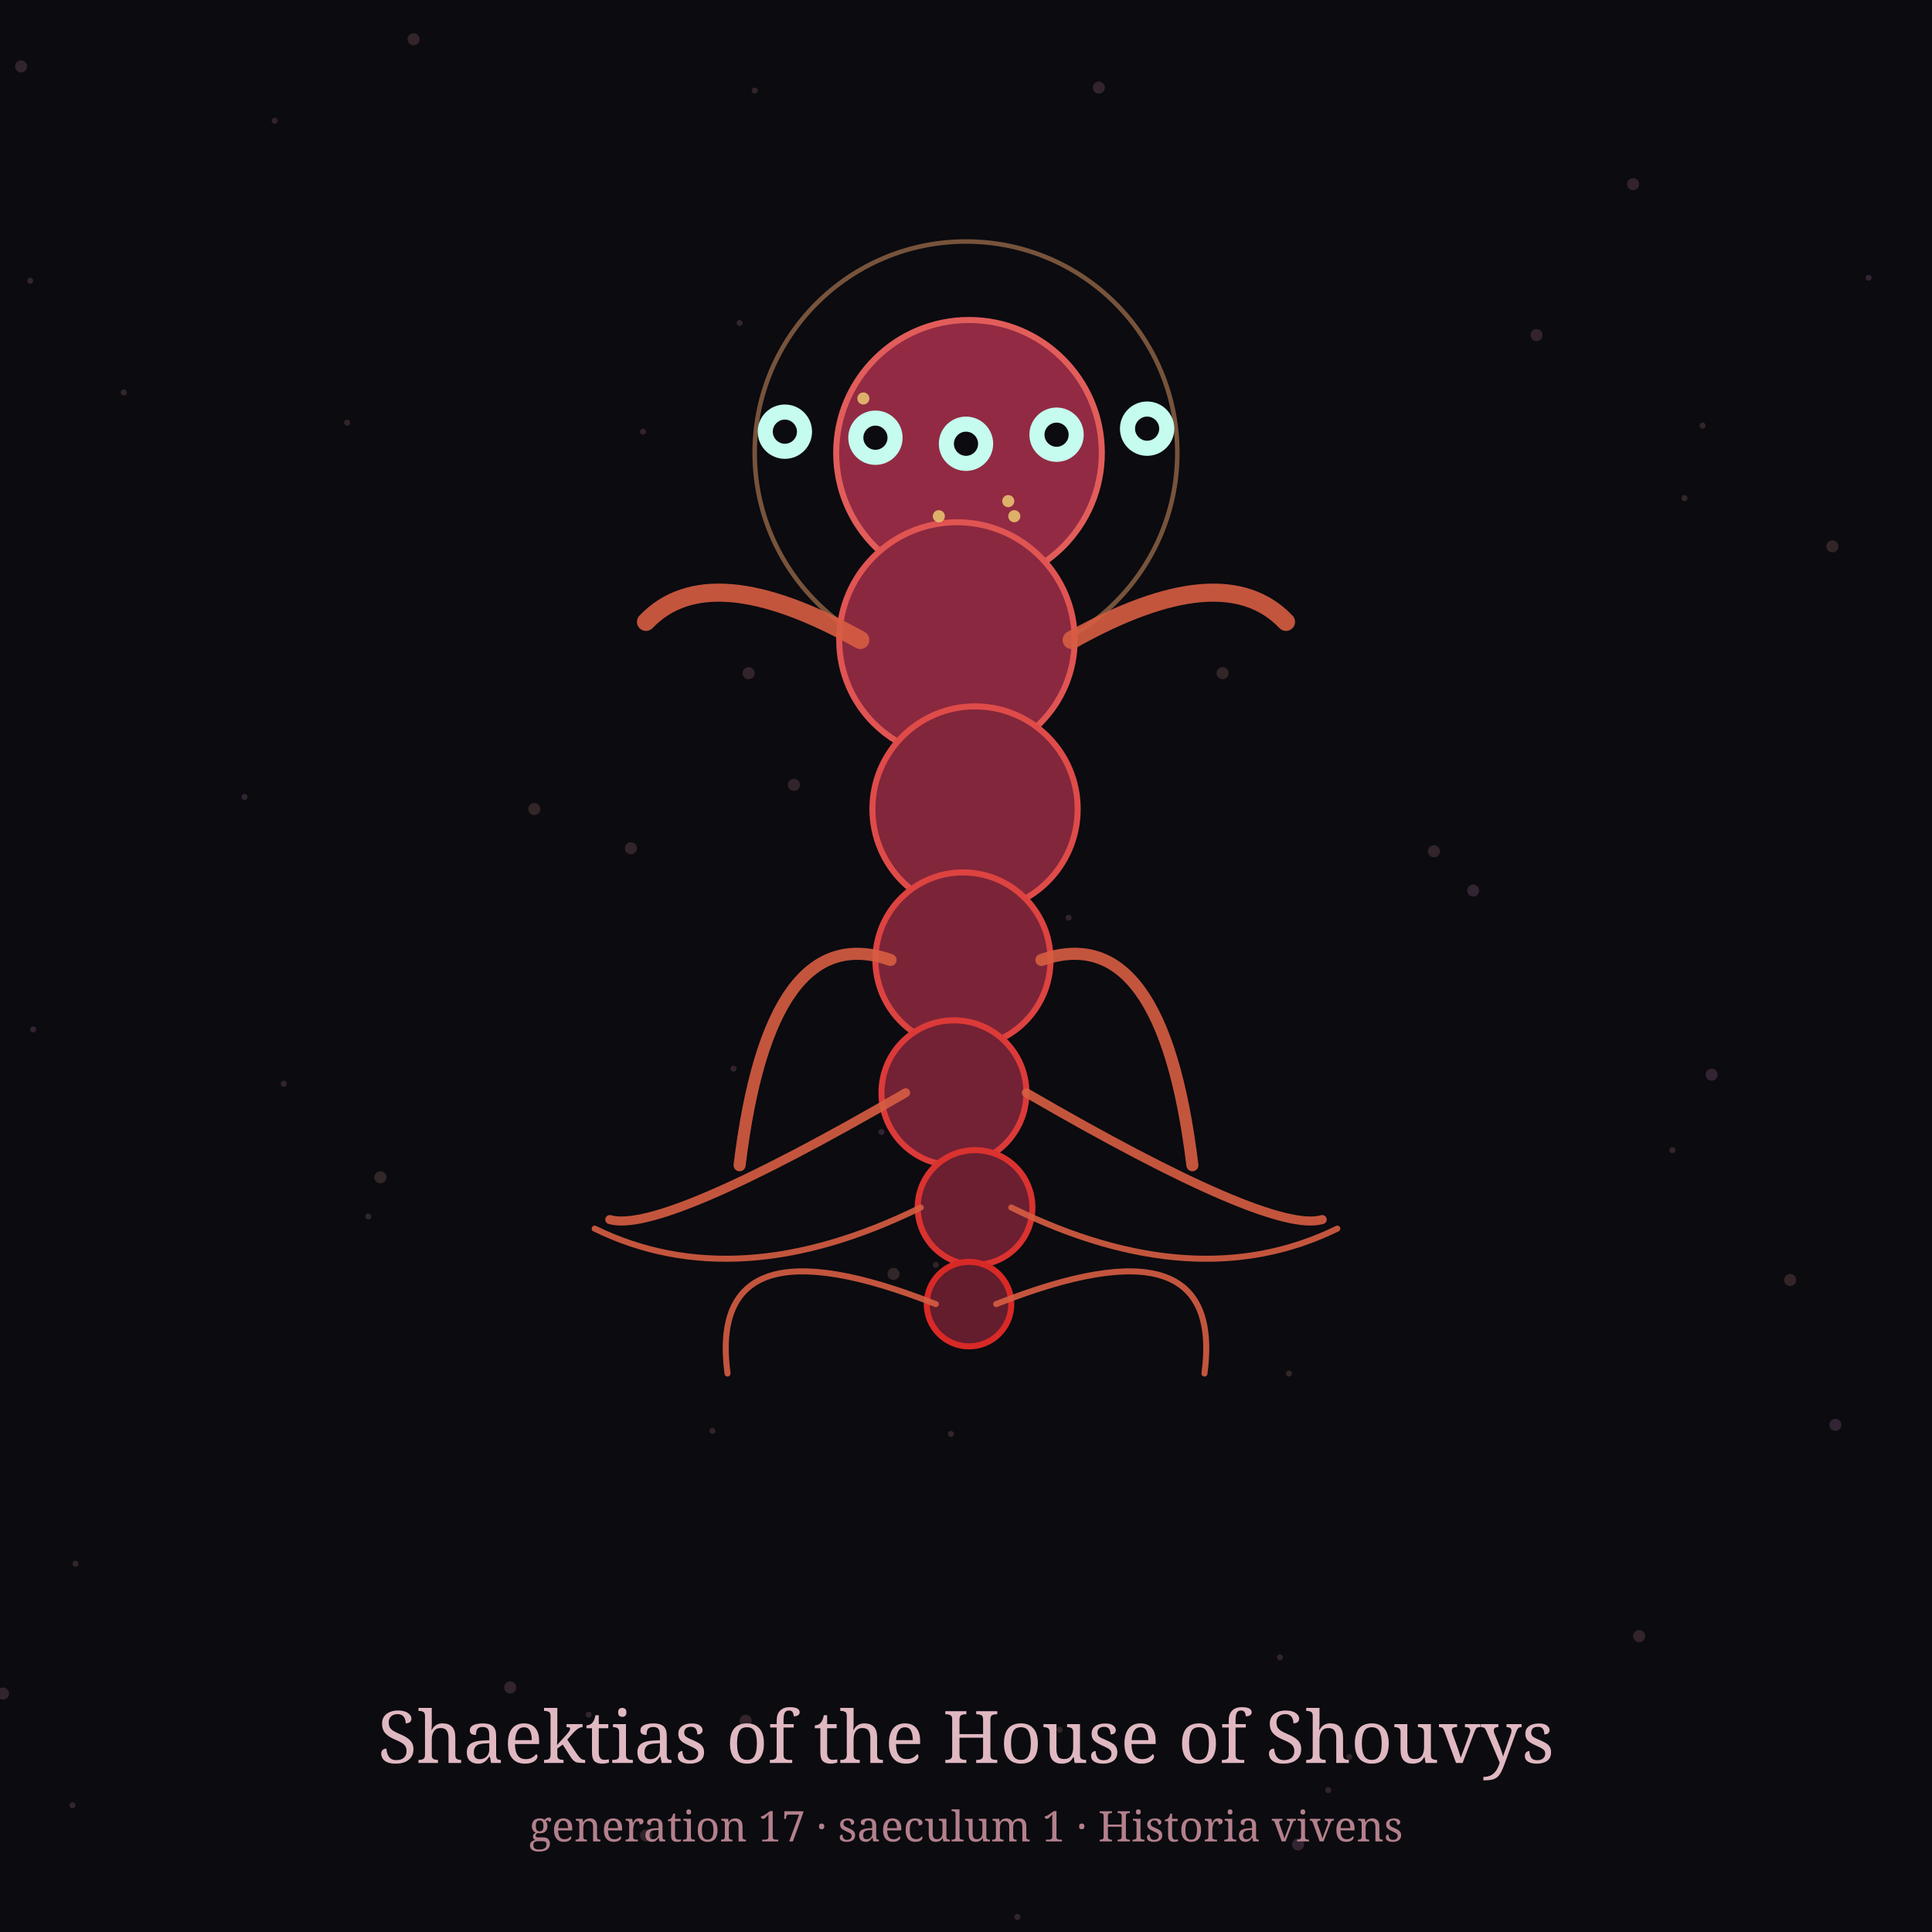
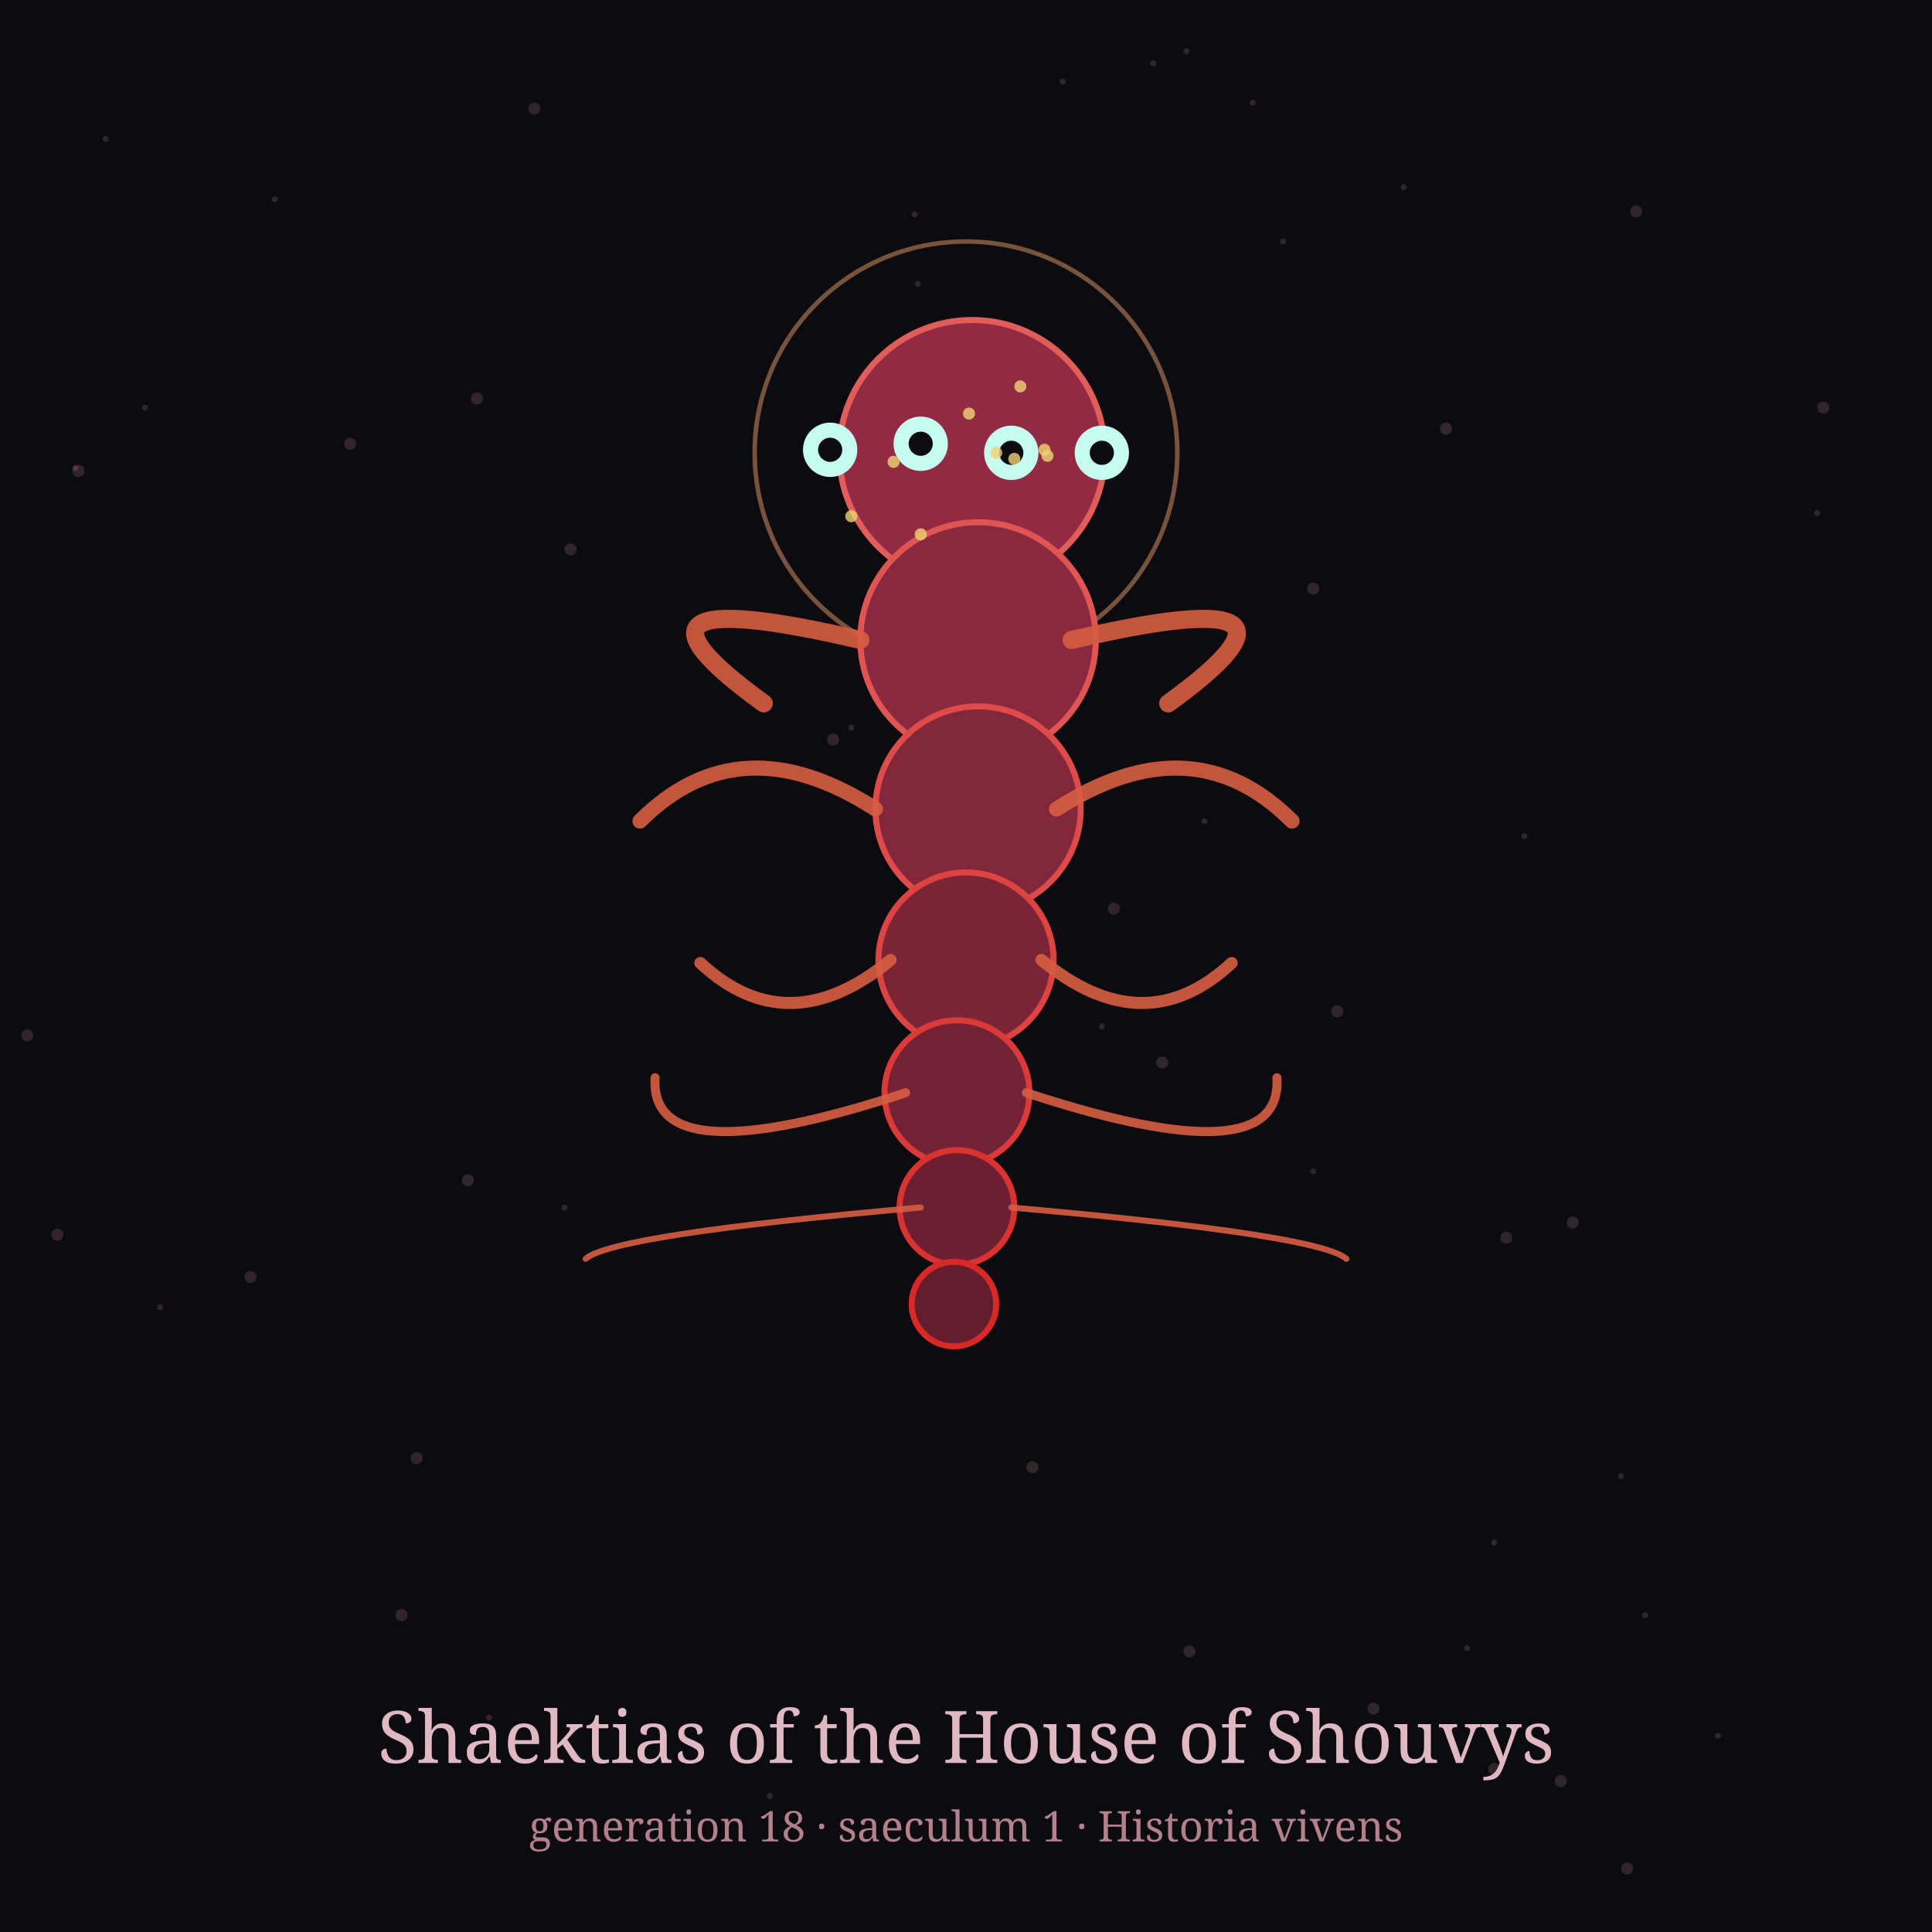
<svg xmlns="http://www.w3.org/2000/svg" width="640" height="640" viewBox="0 0 640 640">
  <rect width="640" height="640" fill="#0b0b10" />
-   <circle cx="354" cy="304" r="1" fill="hsla(346,60%,75%,0.18)" />
-   <circle cx="427" cy="455" r="1" fill="hsla(16,60%,75%,0.18)" />
-   <circle cx="310" cy="419" r="1" fill="hsla(349,60%,75%,0.18)" />
-   <circle cx="608" cy="472" r="2" fill="hsla(318,60%,75%,0.18)" />
-   <circle cx="313" cy="193" r="1" fill="hsla(338,60%,75%,0.18)" />
-   <circle cx="564" cy="141" r="1" fill="hsla(13,60%,75%,0.18)" />
-   <circle cx="169" cy="559" r="2" fill="hsla(337,60%,75%,0.18)" />
-   <circle cx="94" cy="359" r="1" fill="hsla(338,60%,75%,0.18)" />
-   <circle cx="245" cy="107" r="1" fill="hsla(326,60%,75%,0.18)" />
-   <circle cx="209" cy="281" r="2" fill="hsla(348,60%,75%,0.18)" />
-   <circle cx="475" cy="282" r="2" fill="hsla(357,60%,75%,0.18)" />
-   <circle cx="243" cy="354" r="1" fill="hsla(358,60%,75%,0.18)" />
-   <circle cx="567" cy="356" r="2" fill="hsla(316,60%,75%,0.18)" />
-   <circle cx="302" cy="149" r="2" fill="hsla(332,60%,75%,0.18)" />
-   <circle cx="81" cy="264" r="1" fill="hsla(317,60%,75%,0.18)" />
-   <circle cx="263" cy="260" r="2" fill="hsla(353,60%,75%,0.18)" />
-   <circle cx="543" cy="542" r="2" fill="hsla(358,60%,75%,0.18)" />
-   <circle cx="11" cy="341" r="1" fill="hsla(318,60%,75%,0.18)" />
-   <circle cx="177" cy="268" r="2" fill="hsla(9,60%,75%,0.18)" />
-   <circle cx="337" cy="635" r="1" fill="hsla(328,60%,75%,0.18)" />
-   <circle cx="430" cy="611" r="2" fill="hsla(322,60%,75%,0.18)" />
-   <circle cx="607" cy="181" r="2" fill="hsla(2,60%,75%,0.18)" />
-   <circle cx="248" cy="223" r="2" fill="hsla(351,60%,75%,0.18)" />
-   <circle cx="236" cy="474" r="1" fill="hsla(4,60%,75%,0.18)" />
-   <circle cx="10" cy="93" r="1" fill="hsla(319,60%,75%,0.18)" />
-   <circle cx="126" cy="390" r="2" fill="hsla(14,60%,75%,0.18)" />
-   <circle cx="247" cy="570" r="2" fill="hsla(356,60%,75%,0.18)" />
-   <circle cx="195" cy="568" r="1" fill="hsla(345,60%,75%,0.18)" />
-   <circle cx="509" cy="111" r="2" fill="hsla(353,60%,75%,0.18)" />
-   <circle cx="488" cy="295" r="2" fill="hsla(323,60%,75%,0.18)" />
-   <circle cx="1" cy="561" r="2" fill="hsla(334,60%,75%,0.18)" />
-   <circle cx="25" cy="518" r="1" fill="hsla(355,60%,75%,0.18)" />
-   <circle cx="250" cy="30" r="1" fill="hsla(0,60%,75%,0.18)" />
-   <circle cx="447" cy="582" r="1" fill="hsla(358,60%,75%,0.18)" />
-   <circle cx="292" cy="375" r="1" fill="hsla(318,60%,75%,0.18)" />
-   <circle cx="213" cy="143" r="1" fill="hsla(356,60%,75%,0.18)" />
-   <circle cx="7" cy="22" r="2" fill="hsla(341,60%,75%,0.18)" />
-   <circle cx="24" cy="598" r="1" fill="hsla(323,60%,75%,0.18)" />
-   <circle cx="593" cy="424" r="2" fill="hsla(4,60%,75%,0.18)" />
-   <circle cx="554" cy="381" r="1" fill="hsla(11,60%,75%,0.18)" />
-   <circle cx="336" cy="368" r="2" fill="hsla(345,60%,75%,0.18)" />
-   <circle cx="296" cy="422" r="2" fill="hsla(11,60%,75%,0.18)" />
-   <circle cx="440" cy="593" r="1" fill="hsla(4,60%,75%,0.18)" />
-   <circle cx="405" cy="223" r="2" fill="hsla(6,60%,75%,0.18)" />
-   <circle cx="137" cy="13" r="2" fill="hsla(1,60%,75%,0.18)" />
-   <circle cx="351" cy="573" r="1" fill="hsla(2,60%,75%,0.18)" />
-   <circle cx="541" cy="61" r="2" fill="hsla(351,60%,75%,0.18)" />
-   <circle cx="619" cy="92" r="1" fill="hsla(319,60%,75%,0.18)" />
-   <circle cx="364" cy="29" r="2" fill="hsla(338,60%,75%,0.18)" />
-   <circle cx="91" cy="40" r="1" fill="hsla(1,60%,75%,0.18)" />
-   <circle cx="558" cy="165" r="1" fill="hsla(16,60%,75%,0.18)" />
-   <circle cx="315" cy="475" r="1" fill="hsla(9,60%,75%,0.18)" />
-   <circle cx="41" cy="130" r="1" fill="hsla(12,60%,75%,0.18)" />
-   <circle cx="424" cy="549" r="1" fill="hsla(4,60%,75%,0.18)" />
-   <circle cx="115" cy="140" r="1" fill="hsla(5,60%,75%,0.18)" />
-   <circle cx="122" cy="403" r="1" fill="hsla(317,60%,75%,0.18)" />
-   <circle cx="339" cy="226" r="2" fill="hsla(329,60%,75%,0.18)" />
-   <circle cx="214" cy="608" r="2" fill="hsla(353,60%,75%,0.18)" />
+   <circle cx="385" cy="352" r="2" fill="hsla(322,60%,75%,0.18)" />
+   <circle cx="133" cy="535" r="2" fill="hsla(331,60%,75%,0.18)" />
+   <circle cx="91" cy="66" r="1" fill="hsla(7,60%,75%,0.18)" />
+   <circle cx="26" cy="156" r="2" fill="hsla(3,60%,75%,0.18)" />
+   <circle cx="19" cy="409" r="2" fill="hsla(357,60%,75%,0.18)" />
+   <circle cx="435" cy="195" r="2" fill="hsla(336,60%,75%,0.18)" />
+   <circle cx="537" cy="489" r="1" fill="hsla(4,60%,75%,0.18)" />
+   <circle cx="369" cy="301" r="2" fill="hsla(351,60%,75%,0.18)" />
+   <circle cx="465" cy="62" r="1" fill="hsla(4,60%,75%,0.18)" />
+   <circle cx="569" cy="575" r="1" fill="hsla(359,60%,75%,0.18)" />
+   <circle cx="138" cy="483" r="2" fill="hsla(343,60%,75%,0.18)" />
+   <circle cx="505" cy="277" r="1" fill="hsla(354,60%,75%,0.18)" />
+   <circle cx="517" cy="590" r="2" fill="hsla(330,60%,75%,0.18)" />
+   <circle cx="394" cy="547" r="2" fill="hsla(334,60%,75%,0.18)" />
+   <circle cx="162" cy="569" r="1" fill="hsla(342,60%,75%,0.18)" />
+   <circle cx="542" cy="70" r="2" fill="hsla(345,60%,75%,0.18)" />
+   <circle cx="35" cy="46" r="1" fill="hsla(2,60%,75%,0.18)" />
+   <circle cx="382" cy="21" r="1" fill="hsla(333,60%,75%,0.18)" />
+   <circle cx="158" cy="132" r="2" fill="hsla(1,60%,75%,0.18)" />
+   <circle cx="443" cy="335" r="2" fill="hsla(332,60%,75%,0.18)" />
+   <circle cx="435" cy="388" r="1" fill="hsla(337,60%,75%,0.18)" />
+   <circle cx="521" cy="405" r="2" fill="hsla(322,60%,75%,0.18)" />
+   <circle cx="305" cy="369" r="2" fill="hsla(2,60%,75%,0.18)" />
+   <circle cx="187" cy="400" r="1" fill="hsla(331,60%,75%,0.18)" />
+   <circle cx="425" cy="80" r="1" fill="hsla(323,60%,75%,0.18)" />
+   <circle cx="545" cy="535" r="1" fill="hsla(338,60%,75%,0.18)" />
+   <circle cx="310" cy="285" r="1" fill="hsla(340,60%,75%,0.18)" />
+   <circle cx="255" cy="595" r="1" fill="hsla(339,60%,75%,0.18)" />
+   <circle cx="282" cy="241" r="1" fill="hsla(347,60%,75%,0.18)" />
+   <circle cx="499" cy="410" r="2" fill="hsla(337,60%,75%,0.18)" />
+   <circle cx="415" cy="34" r="1" fill="hsla(1,60%,75%,0.18)" />
+   <circle cx="479" cy="142" r="2" fill="hsla(16,60%,75%,0.18)" />
+   <circle cx="604" cy="135" r="2" fill="hsla(12,60%,75%,0.18)" />
+   <circle cx="486" cy="546" r="1" fill="hsla(2,60%,75%,0.18)" />
+   <circle cx="9" cy="343" r="2" fill="hsla(359,60%,75%,0.18)" />
+   <circle cx="116" cy="147" r="2" fill="hsla(346,60%,75%,0.18)" />
+   <circle cx="53" cy="433" r="1" fill="hsla(355,60%,75%,0.18)" />
+   <circle cx="276" cy="245" r="2" fill="hsla(331,60%,75%,0.18)" />
+   <circle cx="313" cy="441" r="2" fill="hsla(6,60%,75%,0.18)" />
+   <circle cx="393" cy="17" r="1" fill="hsla(322,60%,75%,0.18)" />
+   <circle cx="48" cy="135" r="1" fill="hsla(15,60%,75%,0.18)" />
+   <circle cx="177" cy="36" r="2" fill="hsla(347,60%,75%,0.18)" />
+   <circle cx="365" cy="340" r="1" fill="hsla(323,60%,75%,0.18)" />
+   <circle cx="25" cy="155" r="1" fill="hsla(352,60%,75%,0.18)" />
+   <circle cx="304" cy="94" r="1" fill="hsla(2,60%,75%,0.18)" />
+   <circle cx="352" cy="27" r="1" fill="hsla(5,60%,75%,0.18)" />
+   <circle cx="155" cy="391" r="2" fill="hsla(319,60%,75%,0.18)" />
+   <circle cx="455" cy="566" r="2" fill="hsla(319,60%,75%,0.18)" />
+   <circle cx="495" cy="511" r="1" fill="hsla(8,60%,75%,0.18)" />
+   <circle cx="539" cy="619" r="2" fill="hsla(337,60%,75%,0.18)" />
+   <circle cx="83" cy="423" r="2" fill="hsla(343,60%,75%,0.18)" />
+   <circle cx="296" cy="200" r="1" fill="hsla(7,60%,75%,0.18)" />
+   <circle cx="394" cy="255" r="1" fill="hsla(13,60%,75%,0.18)" />
+   <circle cx="495" cy="586" r="2" fill="hsla(2,60%,75%,0.18)" />
+   <circle cx="399" cy="272" r="1" fill="hsla(337,60%,75%,0.18)" />
+   <circle cx="189" cy="182" r="2" fill="hsla(335,60%,75%,0.18)" />
+   <circle cx="342" cy="486" r="2" fill="hsla(13,60%,75%,0.18)" />
+   <circle cx="303" cy="71" r="1" fill="hsla(341,60%,75%,0.18)" />
+   <circle cx="290" cy="169" r="1" fill="hsla(357,60%,75%,0.18)" />
+   <circle cx="602" cy="170" r="1" fill="hsla(328,60%,75%,0.18)" />
  <circle cx="320" cy="150" r="70" fill="none" stroke="hsla(26,70%,65%,0.50)" stroke-width="1.5" />
-   <circle cx="321" cy="150" r="44" fill="hsl(346,55%,37%)" stroke="hsl(1,70%,62%)" stroke-width="2" />
-   <circle cx="317" cy="212" r="39" fill="hsl(346,55%,35%)" stroke="hsl(1,70%,60%)" stroke-width="2" />
-   <path d="M 355 212 Q 405 184 426 206" fill="none" stroke="hsla(11,65%,55%,0.90)" stroke-width="6" stroke-linecap="round" />
-   <path d="M 285 212 Q 235 184 214 206" fill="none" stroke="hsla(11,65%,55%,0.90)" stroke-width="6" stroke-linecap="round" />
-   <circle cx="323" cy="268" r="34" fill="hsl(346,55%,33%)" stroke="hsl(1,70%,58%)" stroke-width="2" />
-   <circle cx="319" cy="318" r="29" fill="hsl(346,55%,31%)" stroke="hsl(1,70%,56%)" stroke-width="2" />
-   <path d="M 345 318 Q 385 304 395 386" fill="none" stroke="hsla(11,65%,55%,0.90)" stroke-width="4" stroke-linecap="round" />
-   <path d="M 295 318 Q 255 304 245 386" fill="none" stroke="hsla(11,65%,55%,0.90)" stroke-width="4" stroke-linecap="round" />
-   <circle cx="316" cy="362" r="24" fill="hsl(346,55%,29%)" stroke="hsl(1,70%,54%)" stroke-width="2" />
-   <path d="M 340 362 Q 421 409 438 404" fill="none" stroke="hsla(11,65%,55%,0.90)" stroke-width="3" stroke-linecap="round" />
-   <path d="M 300 362 Q 219 409 202 404" fill="none" stroke="hsla(11,65%,55%,0.90)" stroke-width="3" stroke-linecap="round" />
-   <circle cx="323" cy="400" r="19" fill="hsl(346,55%,27%)" stroke="hsl(1,70%,52%)" stroke-width="2" />
-   <path d="M 335 400 Q 396 430 443 407" fill="none" stroke="hsla(11,65%,55%,0.90)" stroke-width="2" stroke-linecap="round" />
-   <path d="M 305 400 Q 244 430 197 407" fill="none" stroke="hsla(11,65%,55%,0.90)" stroke-width="2" stroke-linecap="round" />
-   <circle cx="321" cy="432" r="14" fill="hsl(346,55%,25%)" stroke="hsl(1,70%,50%)" stroke-width="2" />
-   <path d="M 330 432 Q 406 402 399 455" fill="none" stroke="hsla(11,65%,55%,0.90)" stroke-width="2" stroke-linecap="round" />
-   <path d="M 310 432 Q 234 402 241 455" fill="none" stroke="hsla(11,65%,55%,0.90)" stroke-width="2" stroke-linecap="round" />
-   <circle cx="320" cy="147" r="9" fill="hsl(166,90%,88%)" />
-   <circle cx="320" cy="147" r="4" fill="#0b0b10" />
-   <circle cx="290" cy="145" r="9" fill="hsl(166,90%,88%)" />
-   <circle cx="290" cy="145" r="4" fill="#0b0b10" />
-   <circle cx="350" cy="144" r="9" fill="hsl(166,90%,88%)" />
-   <circle cx="350" cy="144" r="4" fill="#0b0b10" />
-   <circle cx="260" cy="143" r="9" fill="hsl(166,90%,88%)" />
-   <circle cx="260" cy="143" r="4" fill="#0b0b10" />
-   <circle cx="380" cy="142" r="9" fill="hsl(166,90%,88%)" />
-   <circle cx="380" cy="142" r="4" fill="#0b0b10" />
-   <circle cx="334" cy="166" r="2" fill="hsla(46,80%,70%,0.80)" />
-   <circle cx="336" cy="171" r="2" fill="hsla(46,80%,70%,0.80)" />
-   <circle cx="286" cy="132" r="2" fill="hsla(46,80%,70%,0.80)" />
-   <circle cx="311" cy="171" r="2" fill="hsla(46,80%,70%,0.80)" />
+   <circle cx="322" cy="150" r="44" fill="hsl(346,55%,37%)" stroke="hsl(1,70%,62%)" stroke-width="2" />
+   <circle cx="324" cy="212" r="39" fill="hsl(346,55%,35%)" stroke="hsl(1,70%,60%)" stroke-width="2" />
+   <path d="M 355 212 Q 445 191 387 233" fill="none" stroke="hsla(11,65%,55%,0.90)" stroke-width="6" stroke-linecap="round" />
+   <path d="M 285 212 Q 195 191 253 233" fill="none" stroke="hsla(11,65%,55%,0.90)" stroke-width="6" stroke-linecap="round" />
+   <circle cx="324" cy="268" r="34" fill="hsl(346,55%,33%)" stroke="hsl(1,70%,58%)" stroke-width="2" />
+   <path d="M 350 268 Q 395 239 428 272" fill="none" stroke="hsla(11,65%,55%,0.90)" stroke-width="5" stroke-linecap="round" />
+   <path d="M 290 268 Q 245 239 212 272" fill="none" stroke="hsla(11,65%,55%,0.90)" stroke-width="5" stroke-linecap="round" />
+   <circle cx="320" cy="318" r="29" fill="hsl(346,55%,31%)" stroke="hsl(1,70%,56%)" stroke-width="2" />
+   <path d="M 345 318 Q 379 346 408 319" fill="none" stroke="hsla(11,65%,55%,0.90)" stroke-width="4" stroke-linecap="round" />
+   <path d="M 295 318 Q 261 346 232 319" fill="none" stroke="hsla(11,65%,55%,0.90)" stroke-width="4" stroke-linecap="round" />
+   <circle cx="317" cy="362" r="24" fill="hsl(346,55%,29%)" stroke="hsl(1,70%,54%)" stroke-width="2" />
+   <path d="M 340 362 Q 425 390 423 357" fill="none" stroke="hsla(11,65%,55%,0.90)" stroke-width="3" stroke-linecap="round" />
+   <path d="M 300 362 Q 215 390 217 357" fill="none" stroke="hsla(11,65%,55%,0.90)" stroke-width="3" stroke-linecap="round" />
+   <circle cx="317" cy="400" r="19" fill="hsl(346,55%,27%)" stroke="hsl(1,70%,52%)" stroke-width="2" />
+   <path d="M 335 400 Q 437 409 446 417" fill="none" stroke="hsla(11,65%,55%,0.90)" stroke-width="2" stroke-linecap="round" />
+   <path d="M 305 400 Q 203 409 194 417" fill="none" stroke="hsla(11,65%,55%,0.90)" stroke-width="2" stroke-linecap="round" />
+   <circle cx="316" cy="432" r="14" fill="hsl(346,55%,25%)" stroke="hsl(1,70%,50%)" stroke-width="2" />
+   <circle cx="305" cy="147" r="9" fill="hsl(166,90%,88%)" />
+   <circle cx="305" cy="147" r="4" fill="#0b0b10" />
+   <circle cx="335" cy="150" r="9" fill="hsl(166,90%,88%)" />
+   <circle cx="335" cy="150" r="4" fill="#0b0b10" />
+   <circle cx="275" cy="149" r="9" fill="hsl(166,90%,88%)" />
+   <circle cx="275" cy="149" r="4" fill="#0b0b10" />
+   <circle cx="365" cy="150" r="9" fill="hsl(166,90%,88%)" />
+   <circle cx="365" cy="150" r="4" fill="#0b0b10" />
+   <circle cx="305" cy="177" r="2" fill="hsla(46,80%,70%,0.80)" />
+   <circle cx="338" cy="128" r="2" fill="hsla(46,80%,70%,0.80)" />
+   <circle cx="346" cy="149" r="2" fill="hsla(46,80%,70%,0.80)" />
+   <circle cx="347" cy="151" r="2" fill="hsla(46,80%,70%,0.80)" />
+   <circle cx="336" cy="152" r="2" fill="hsla(46,80%,70%,0.80)" />
+   <circle cx="282" cy="171" r="2" fill="hsla(46,80%,70%,0.80)" />
+   <circle cx="330" cy="150" r="2" fill="hsla(46,80%,70%,0.80)" />
+   <circle cx="296" cy="153" r="2" fill="hsla(46,80%,70%,0.80)" />
+   <circle cx="321" cy="137" r="2" fill="hsla(46,80%,70%,0.80)" />
  <text x="320" y="584" text-anchor="middle" fill="hsl(346,40%,80%)" font-family="serif" font-size="24">Shaektias of the House of Shouvys</text>
-   <text x="320" y="610" text-anchor="middle" fill="hsl(346,25%,60%)" font-family="serif" font-size="14">generation 17 · saeculum 1 · Historia vivens</text>
+   <text x="320" y="610" text-anchor="middle" fill="hsl(346,25%,60%)" font-family="serif" font-size="14">generation 18 · saeculum 1 · Historia vivens</text>
</svg>
